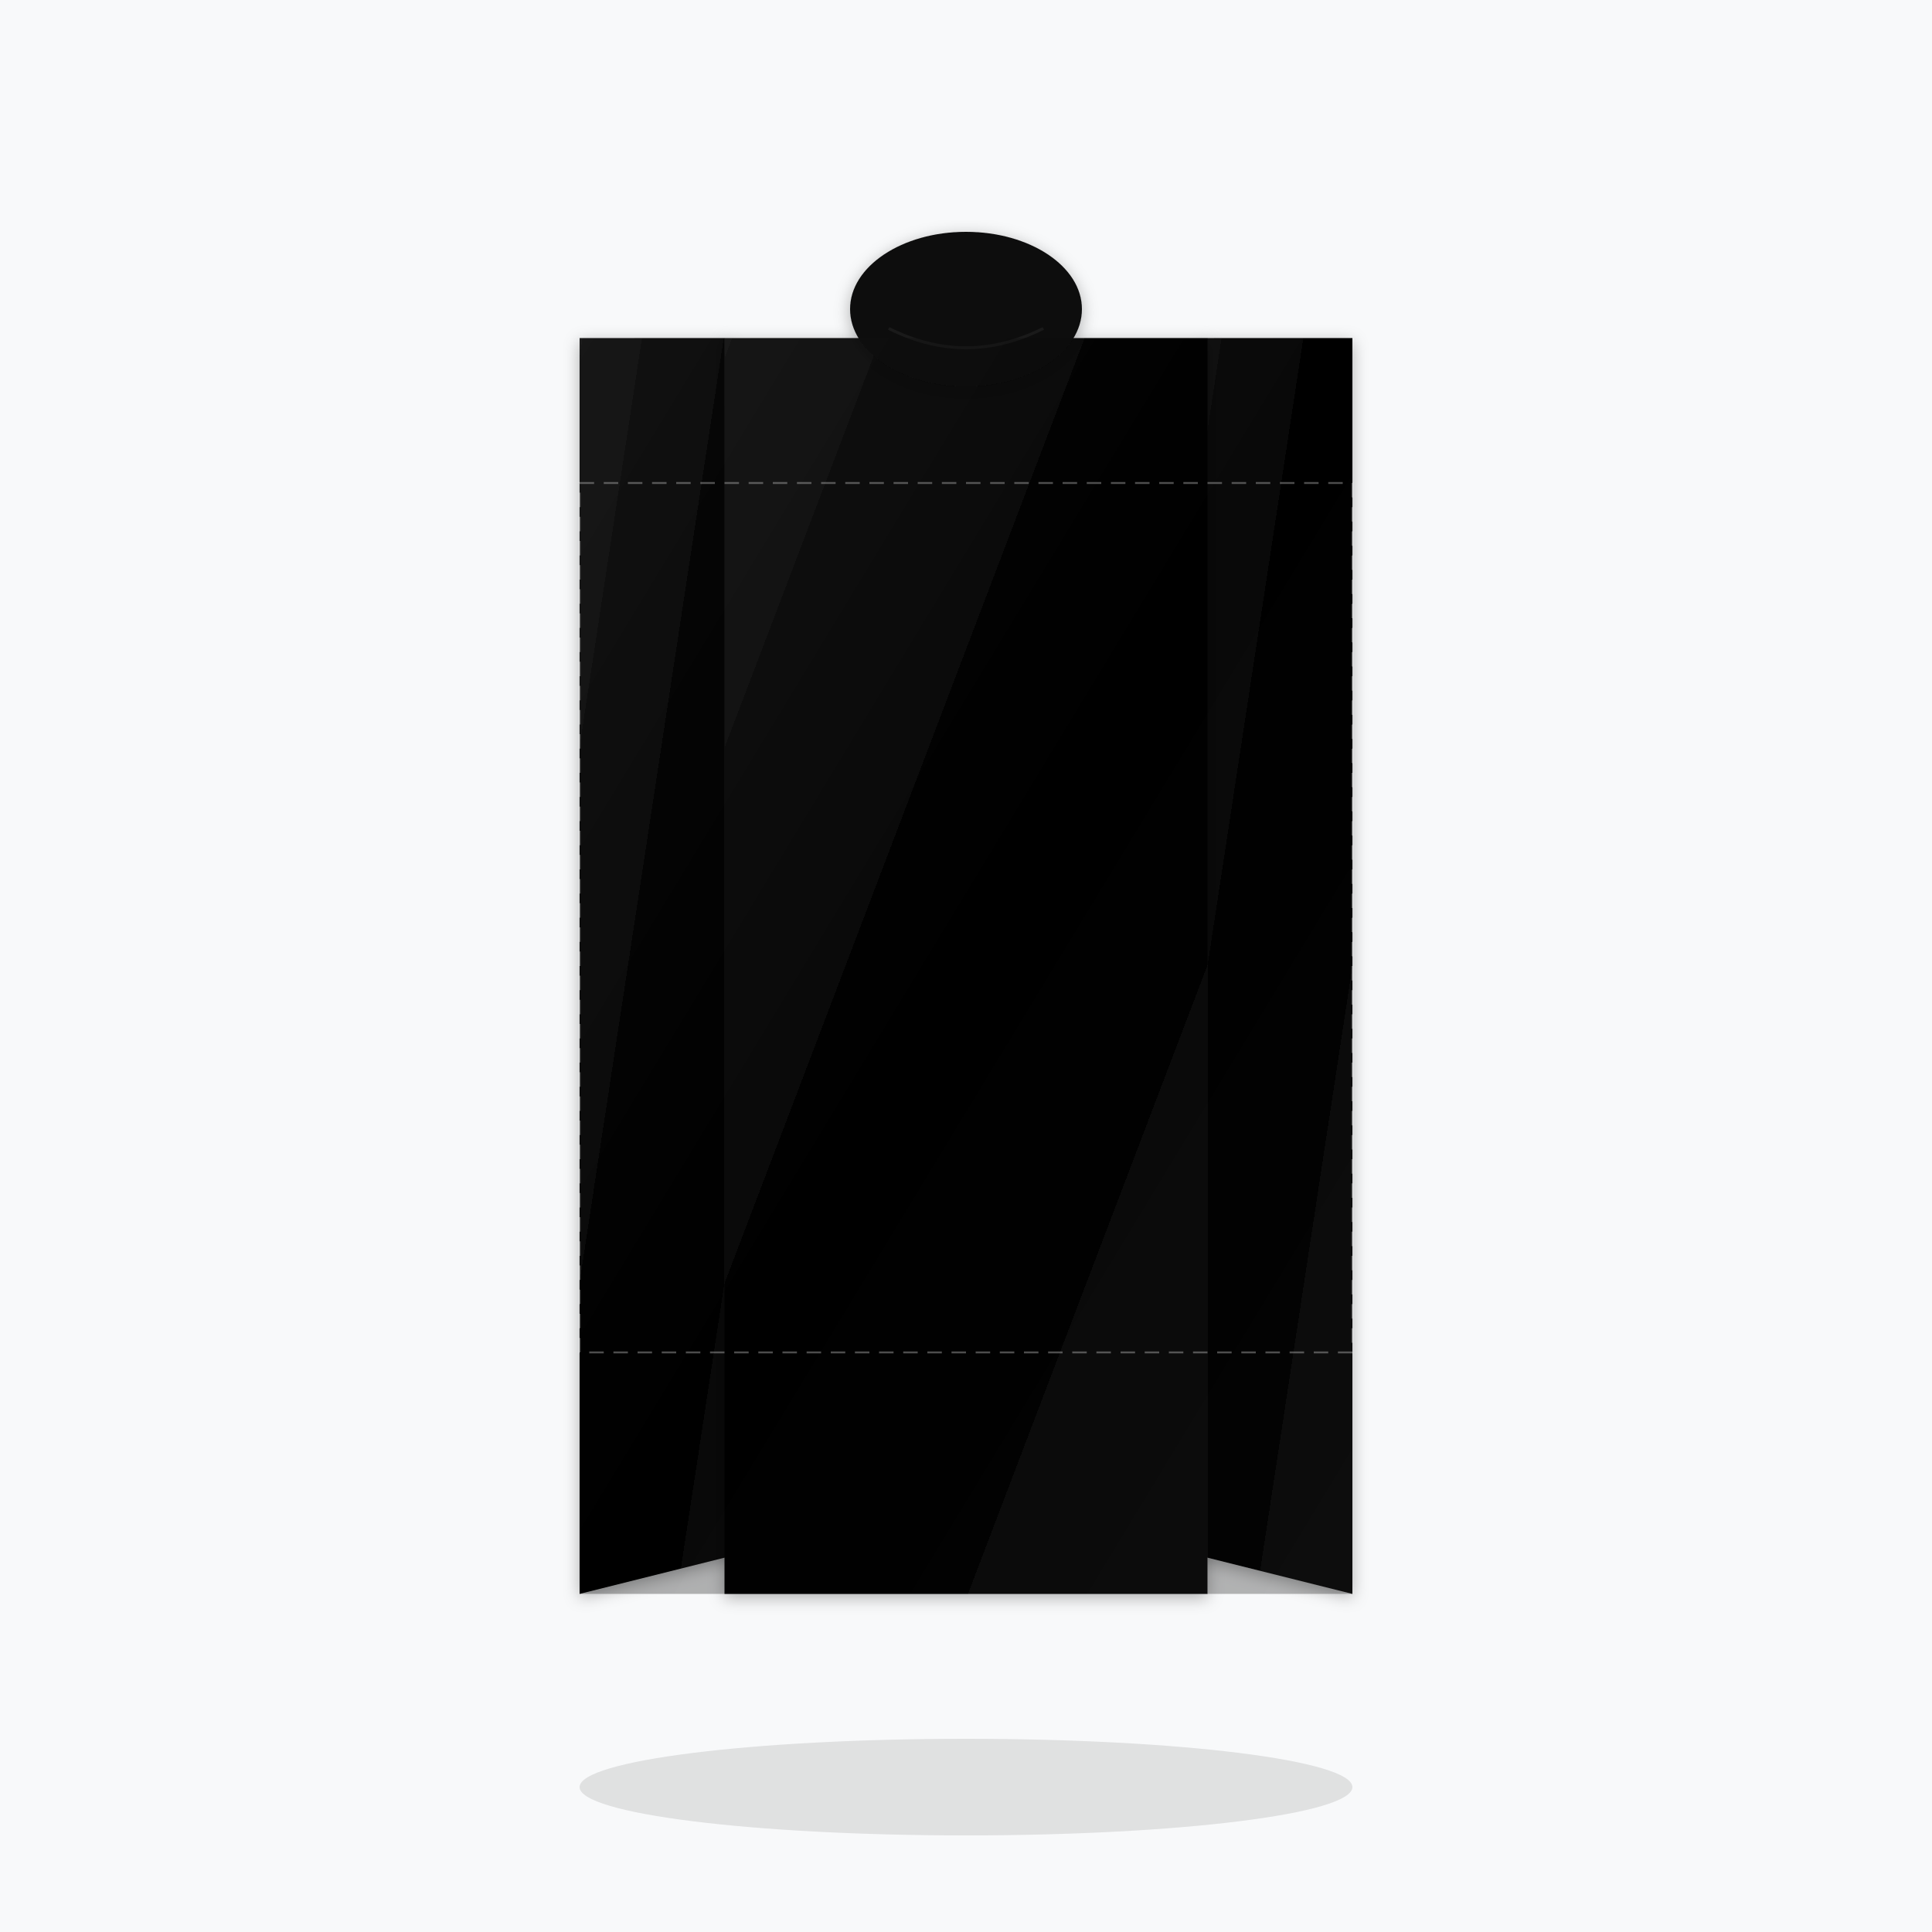
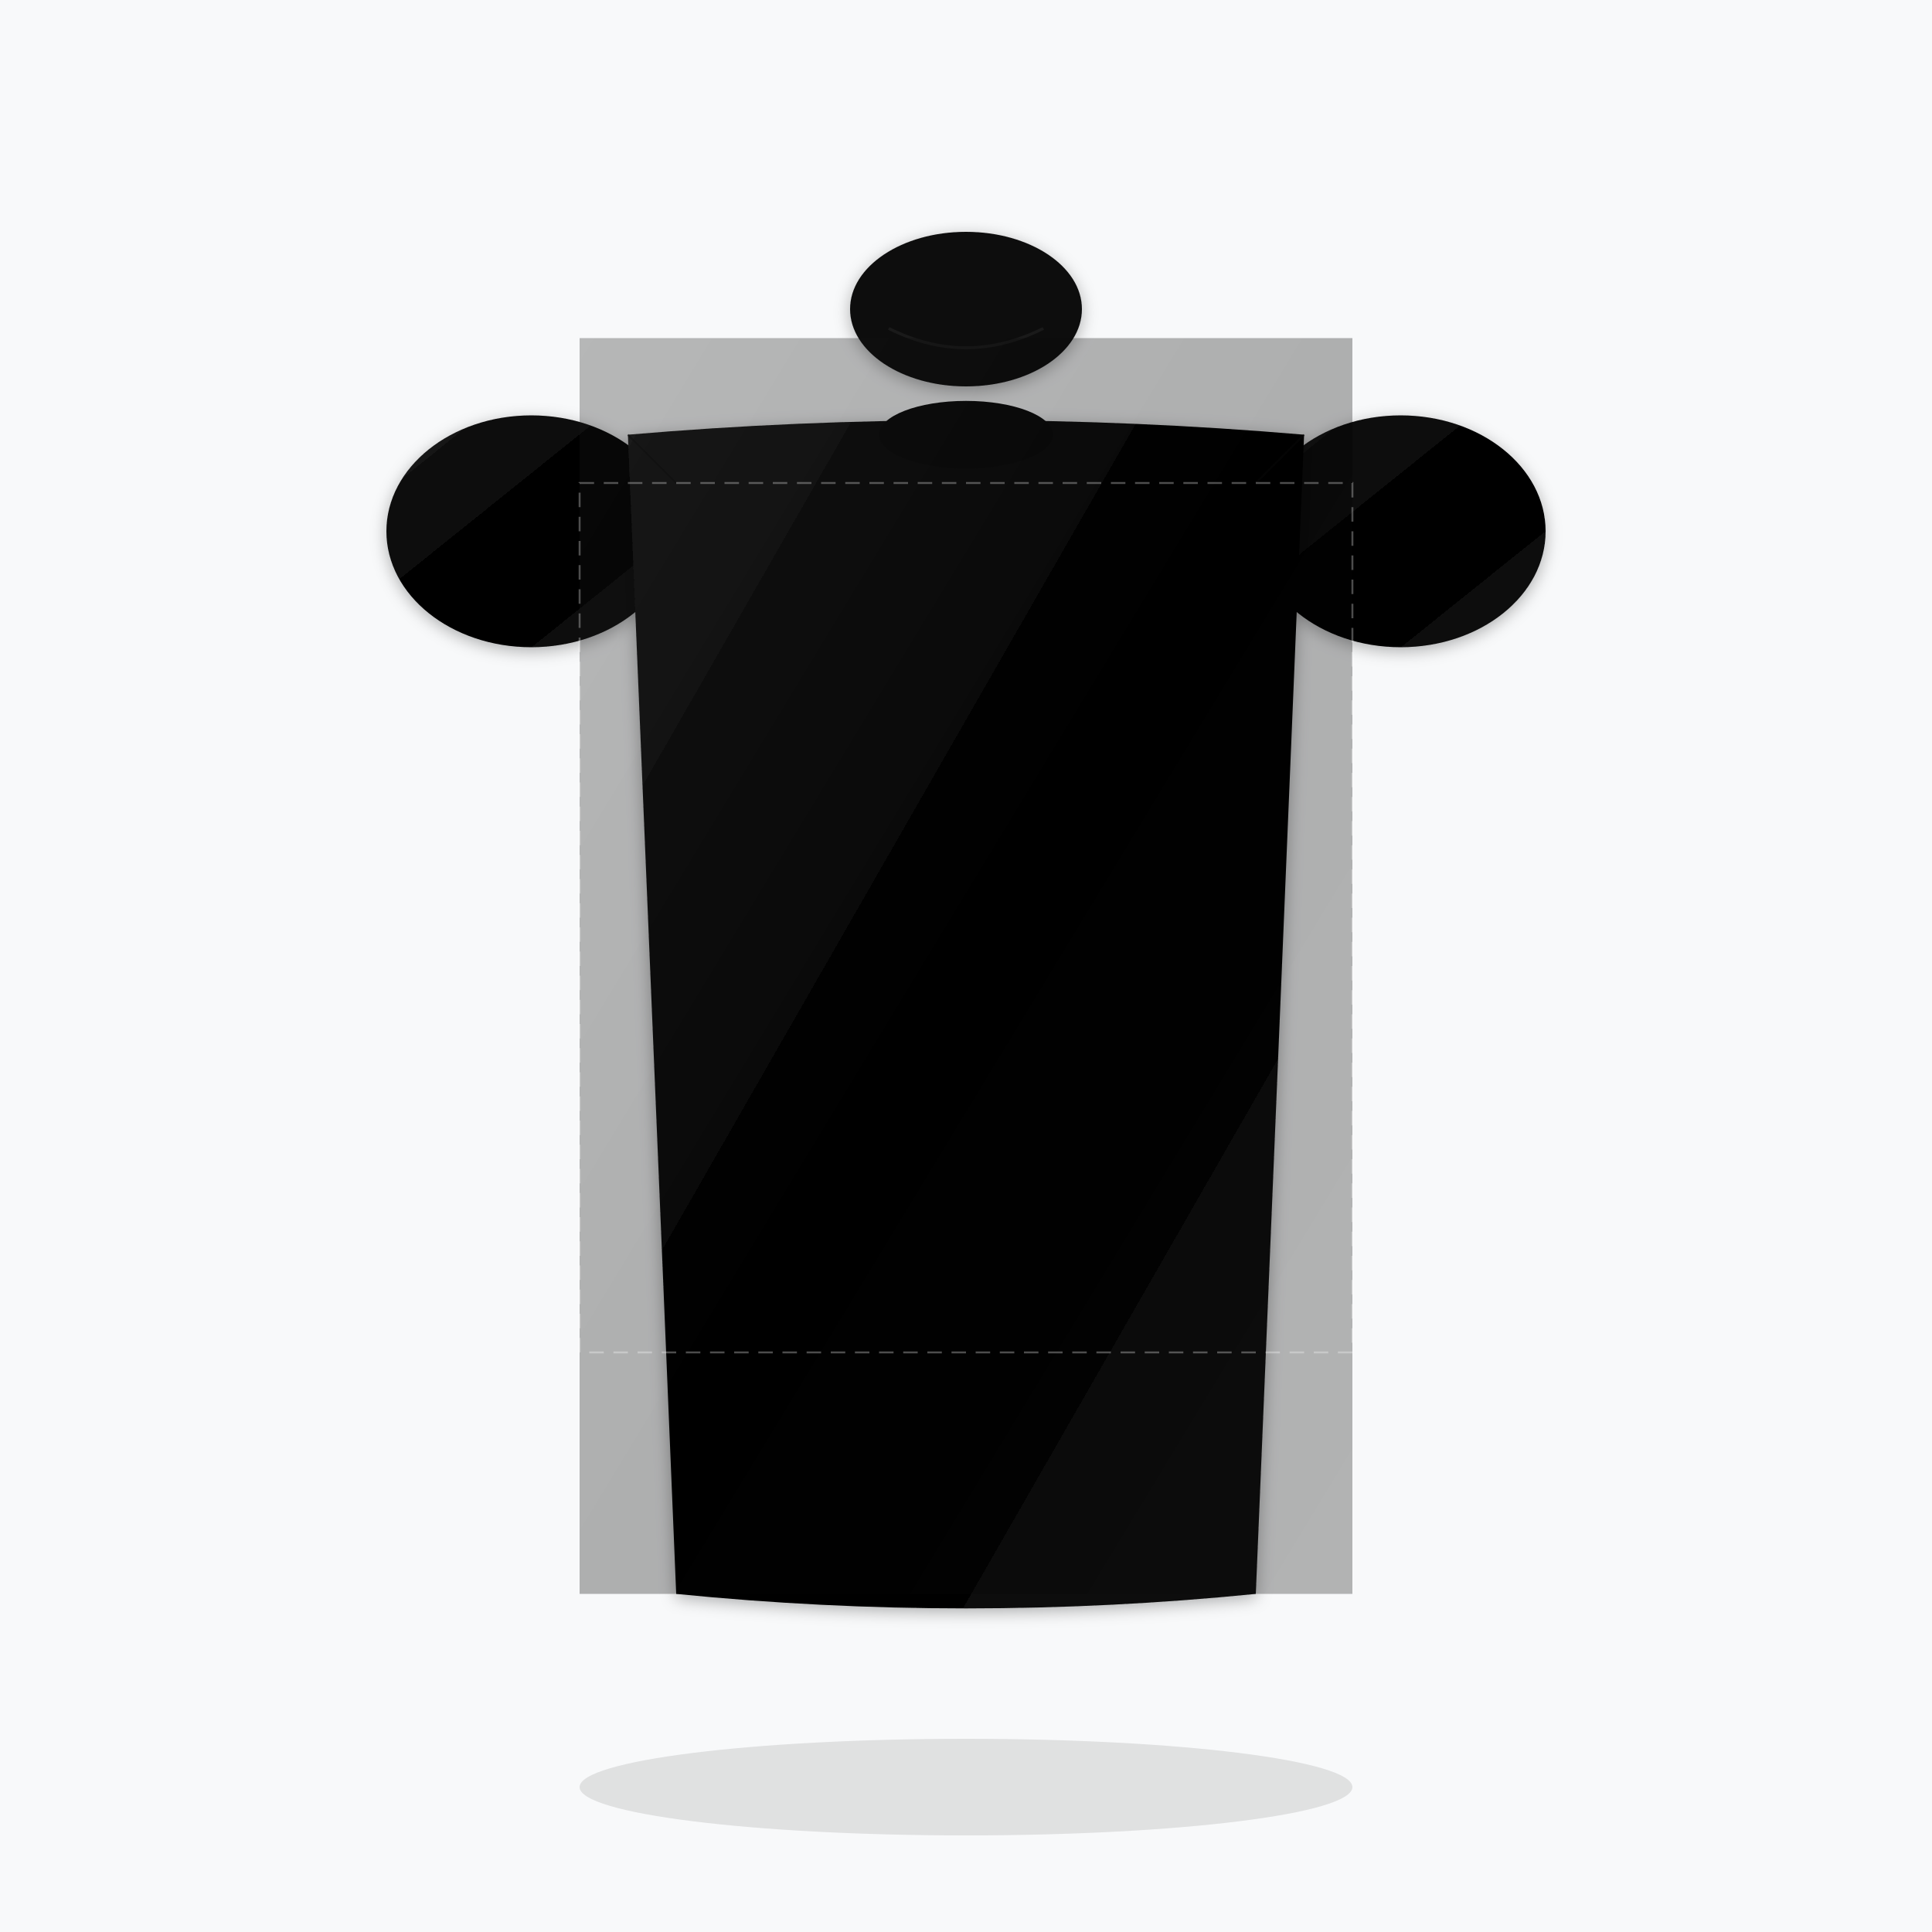
<svg xmlns="http://www.w3.org/2000/svg" width="2000" height="2000">
  <defs>
    <linearGradient id="fabrichoodie_back.svg" x1="0%" y1="0%" x2="100%" y2="100%">
      <stop offset="0%" style="stop-color:#1a1a1a;stop-opacity:1" />
      <stop offset="50%" style="stop-color:#000000;stop-opacity:1" />
      <stop offset="100%" style="stop-color:#0d0d0d;stop-opacity:1" />
    </linearGradient>
    <filter id="shadow">
      <feGaussianBlur in="SourceAlpha" stdDeviation="8" />
      <feOffset dx="0" dy="4" result="offsetblur" />
      <feComponentTransfer>
        <feFuncA type="linear" slope="0.3" />
      </feComponentTransfer>
      <feMerge>
        <feMergeNode />
        <feMergeNode in="SourceGraphic" />
      </feMerge>
    </filter>
  </defs>
  <rect width="2000" height="2000" fill="#f8f9fa" />
  <ellipse cx="1000" cy="1850" rx="400" ry="50" fill="#000000" opacity="0.1" />
-   <path d="M 600 350 L 750 350 L 800 400 L 800 1600 L 600 1650 L 600 350 Z" fill="url(#fabrichoodie_back.svg)" filter="url(#shadow)" />
-   <path d="M 1400 350 L 1250 350 L 1200 400 L 1200 1600 L 1400 1650 L 1400 350 Z" fill="url(#fabrichoodie_back.svg)" filter="url(#shadow)" />
-   <rect x="750" y="350" width="500" height="1300" fill="url(#fabrichoodie_back.svg)" filter="url(#shadow)" />
-   <ellipse cx="1000" cy="350" rx="80" ry="30" fill="#0a0a0a" />
+   <ellipse cx="550" cy="550" rx="150" ry="120" fill="url(#fabrichoodie_back.svg)" filter="url(#shadow)" />
+   <ellipse cx="1450" cy="550" rx="150" ry="120" fill="url(#fabrichoodie_back.svg)" filter="url(#shadow)" />
+   <path d="M 650 450 Q 1000 420 1350 450 L 1300 1650 Q 1000 1680 700 1650 Z" fill="url(#fabrichoodie_back.svg)" filter="url(#shadow)" />
+   <ellipse cx="1000" cy="450" rx="90" ry="35" fill="#0a0a0a" />
+   <line x1="650" y1="450" x2="700" y2="500" stroke="#0a0a0a" stroke-width="2" opacity="0.5" />
+   <line x1="1350" y1="450" x2="1300" y2="500" stroke="#0a0a0a" stroke-width="2" opacity="0.5" />
  <ellipse cx="1000" cy="320" rx="120" ry="80" fill="#0d0d0d" filter="url(#shadow)" />
  <path d="M 920 340 Q 1000 380 1080 340" stroke="#1a1a1a" stroke-width="3" fill="none" />
  <rect x="600" y="350" width="800" height="1300" fill="url(#fabrichoodie_back.svg)" opacity="0.3" />
  <rect x="600" y="500" width="800" height="900" fill="none" stroke="#ffffff" stroke-width="2" stroke-dasharray="15,10" opacity="0.3" />
</svg>
